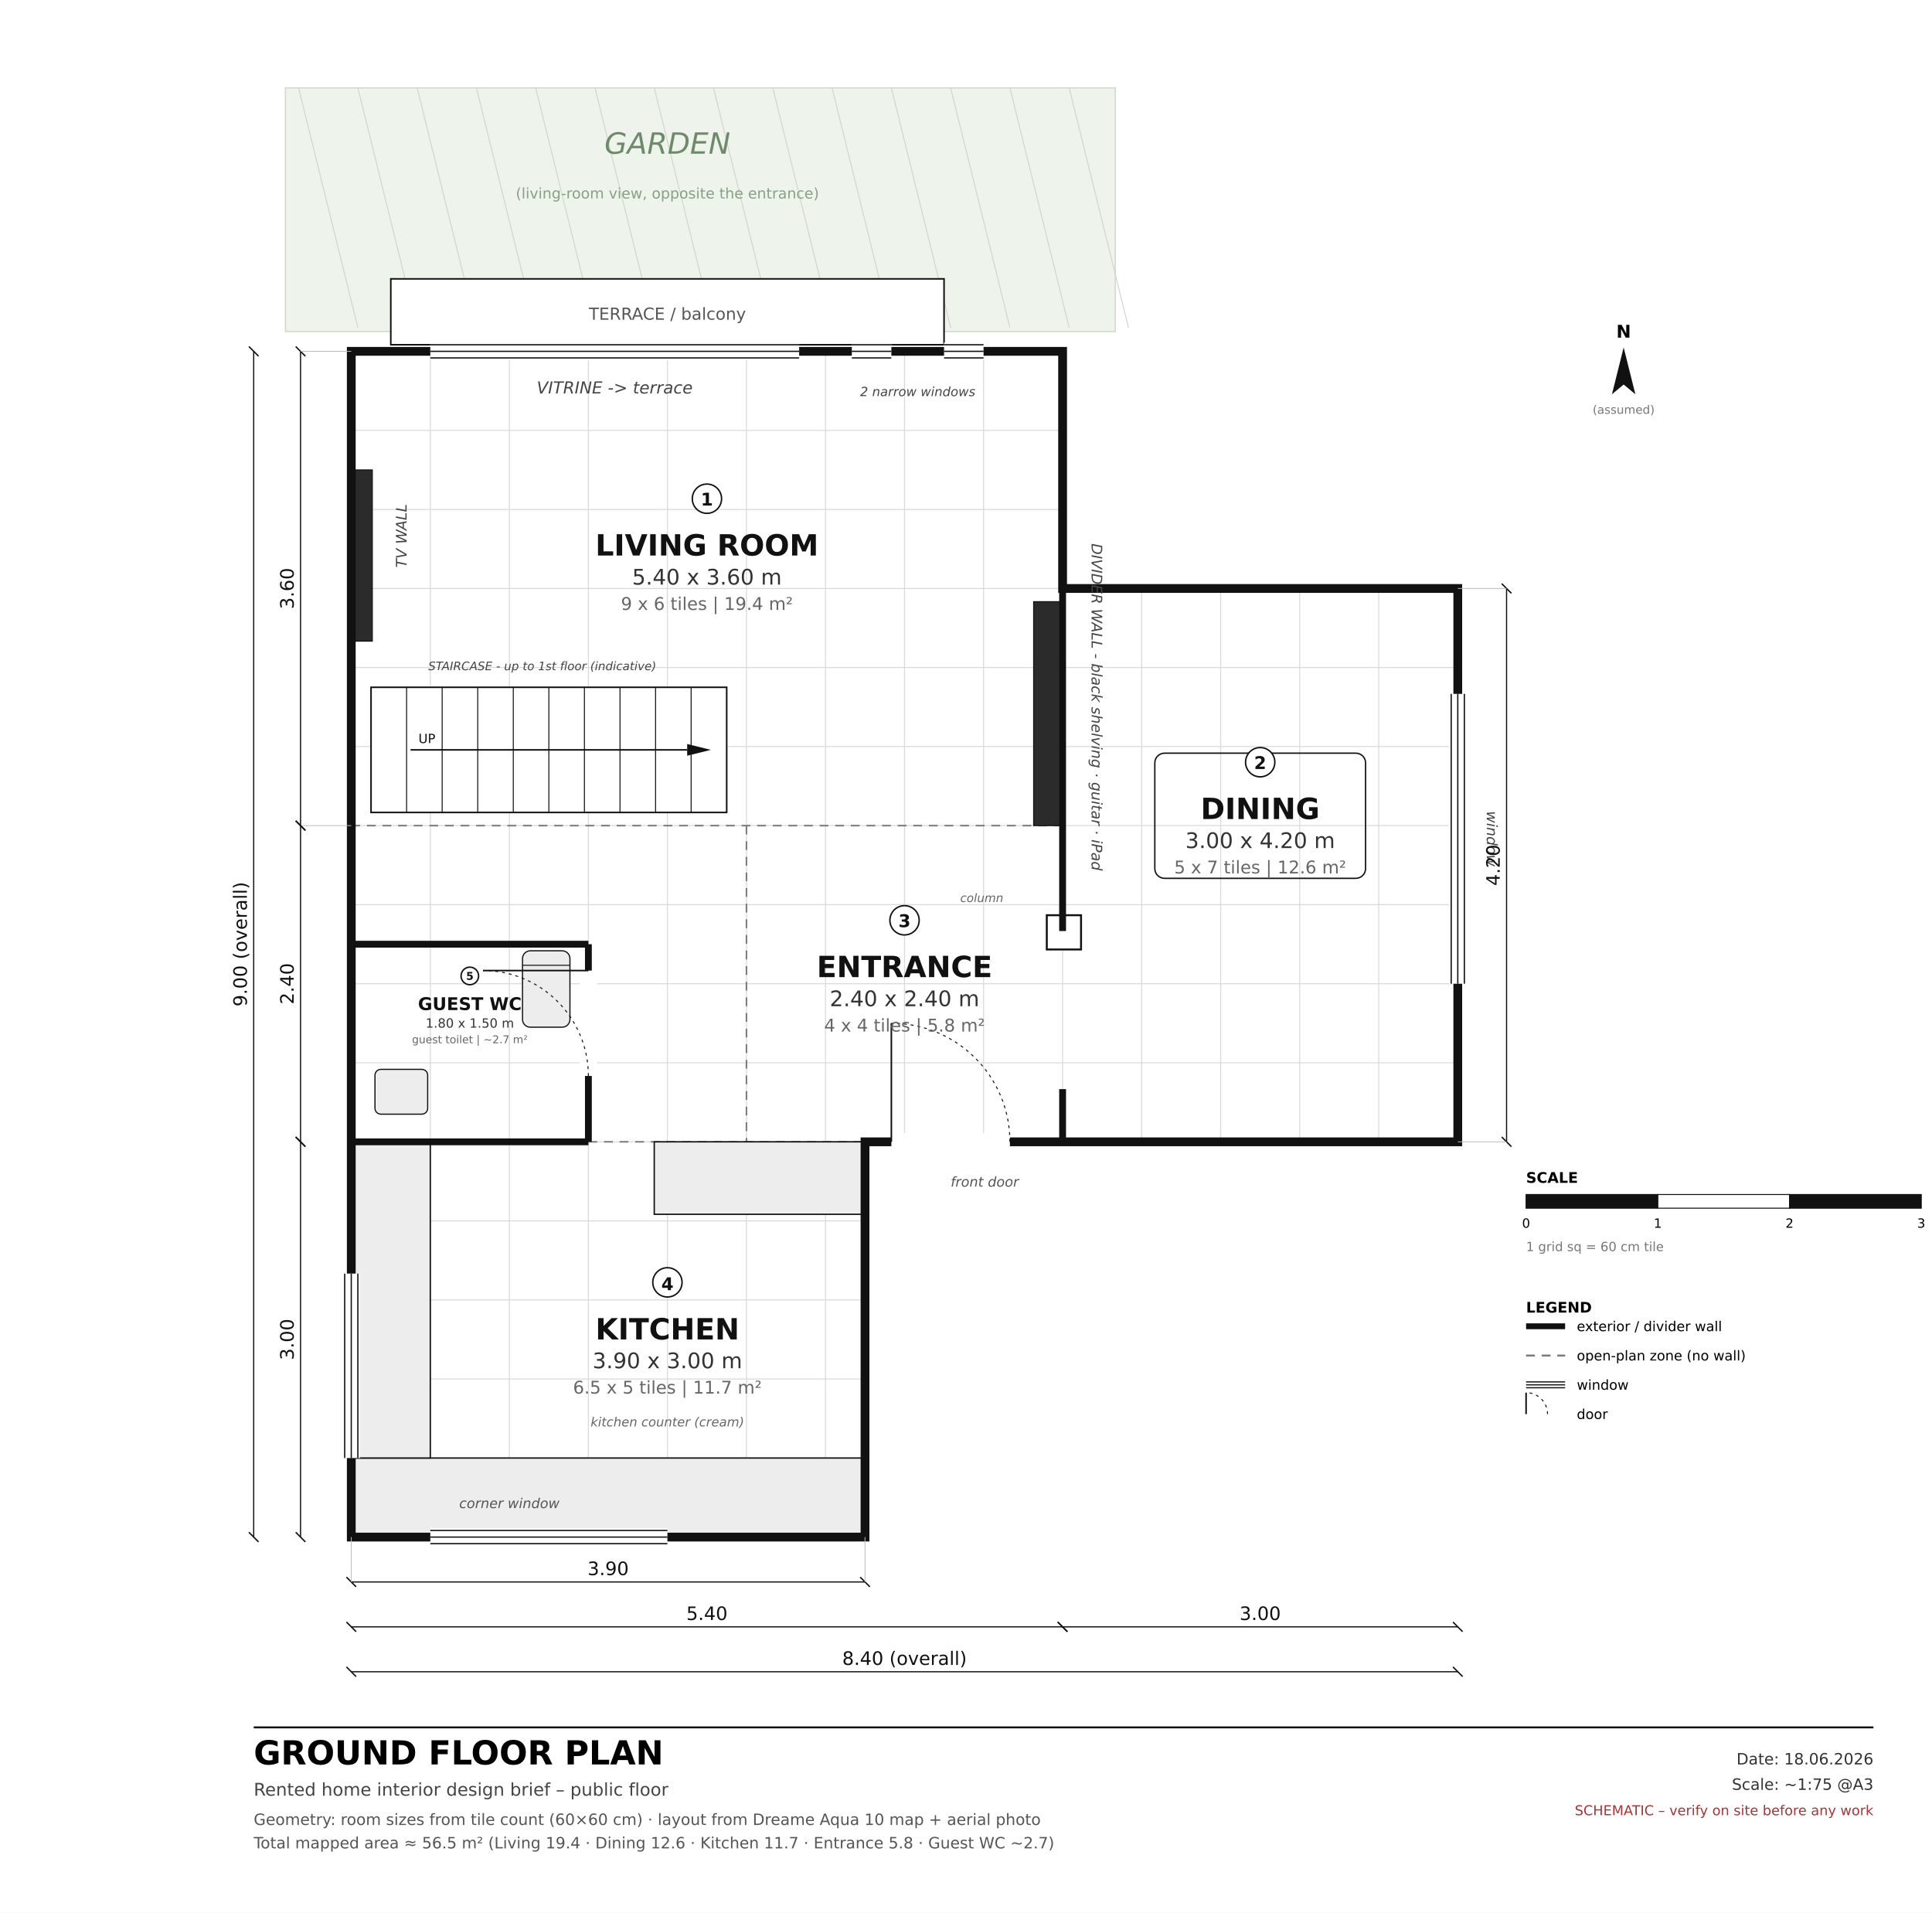
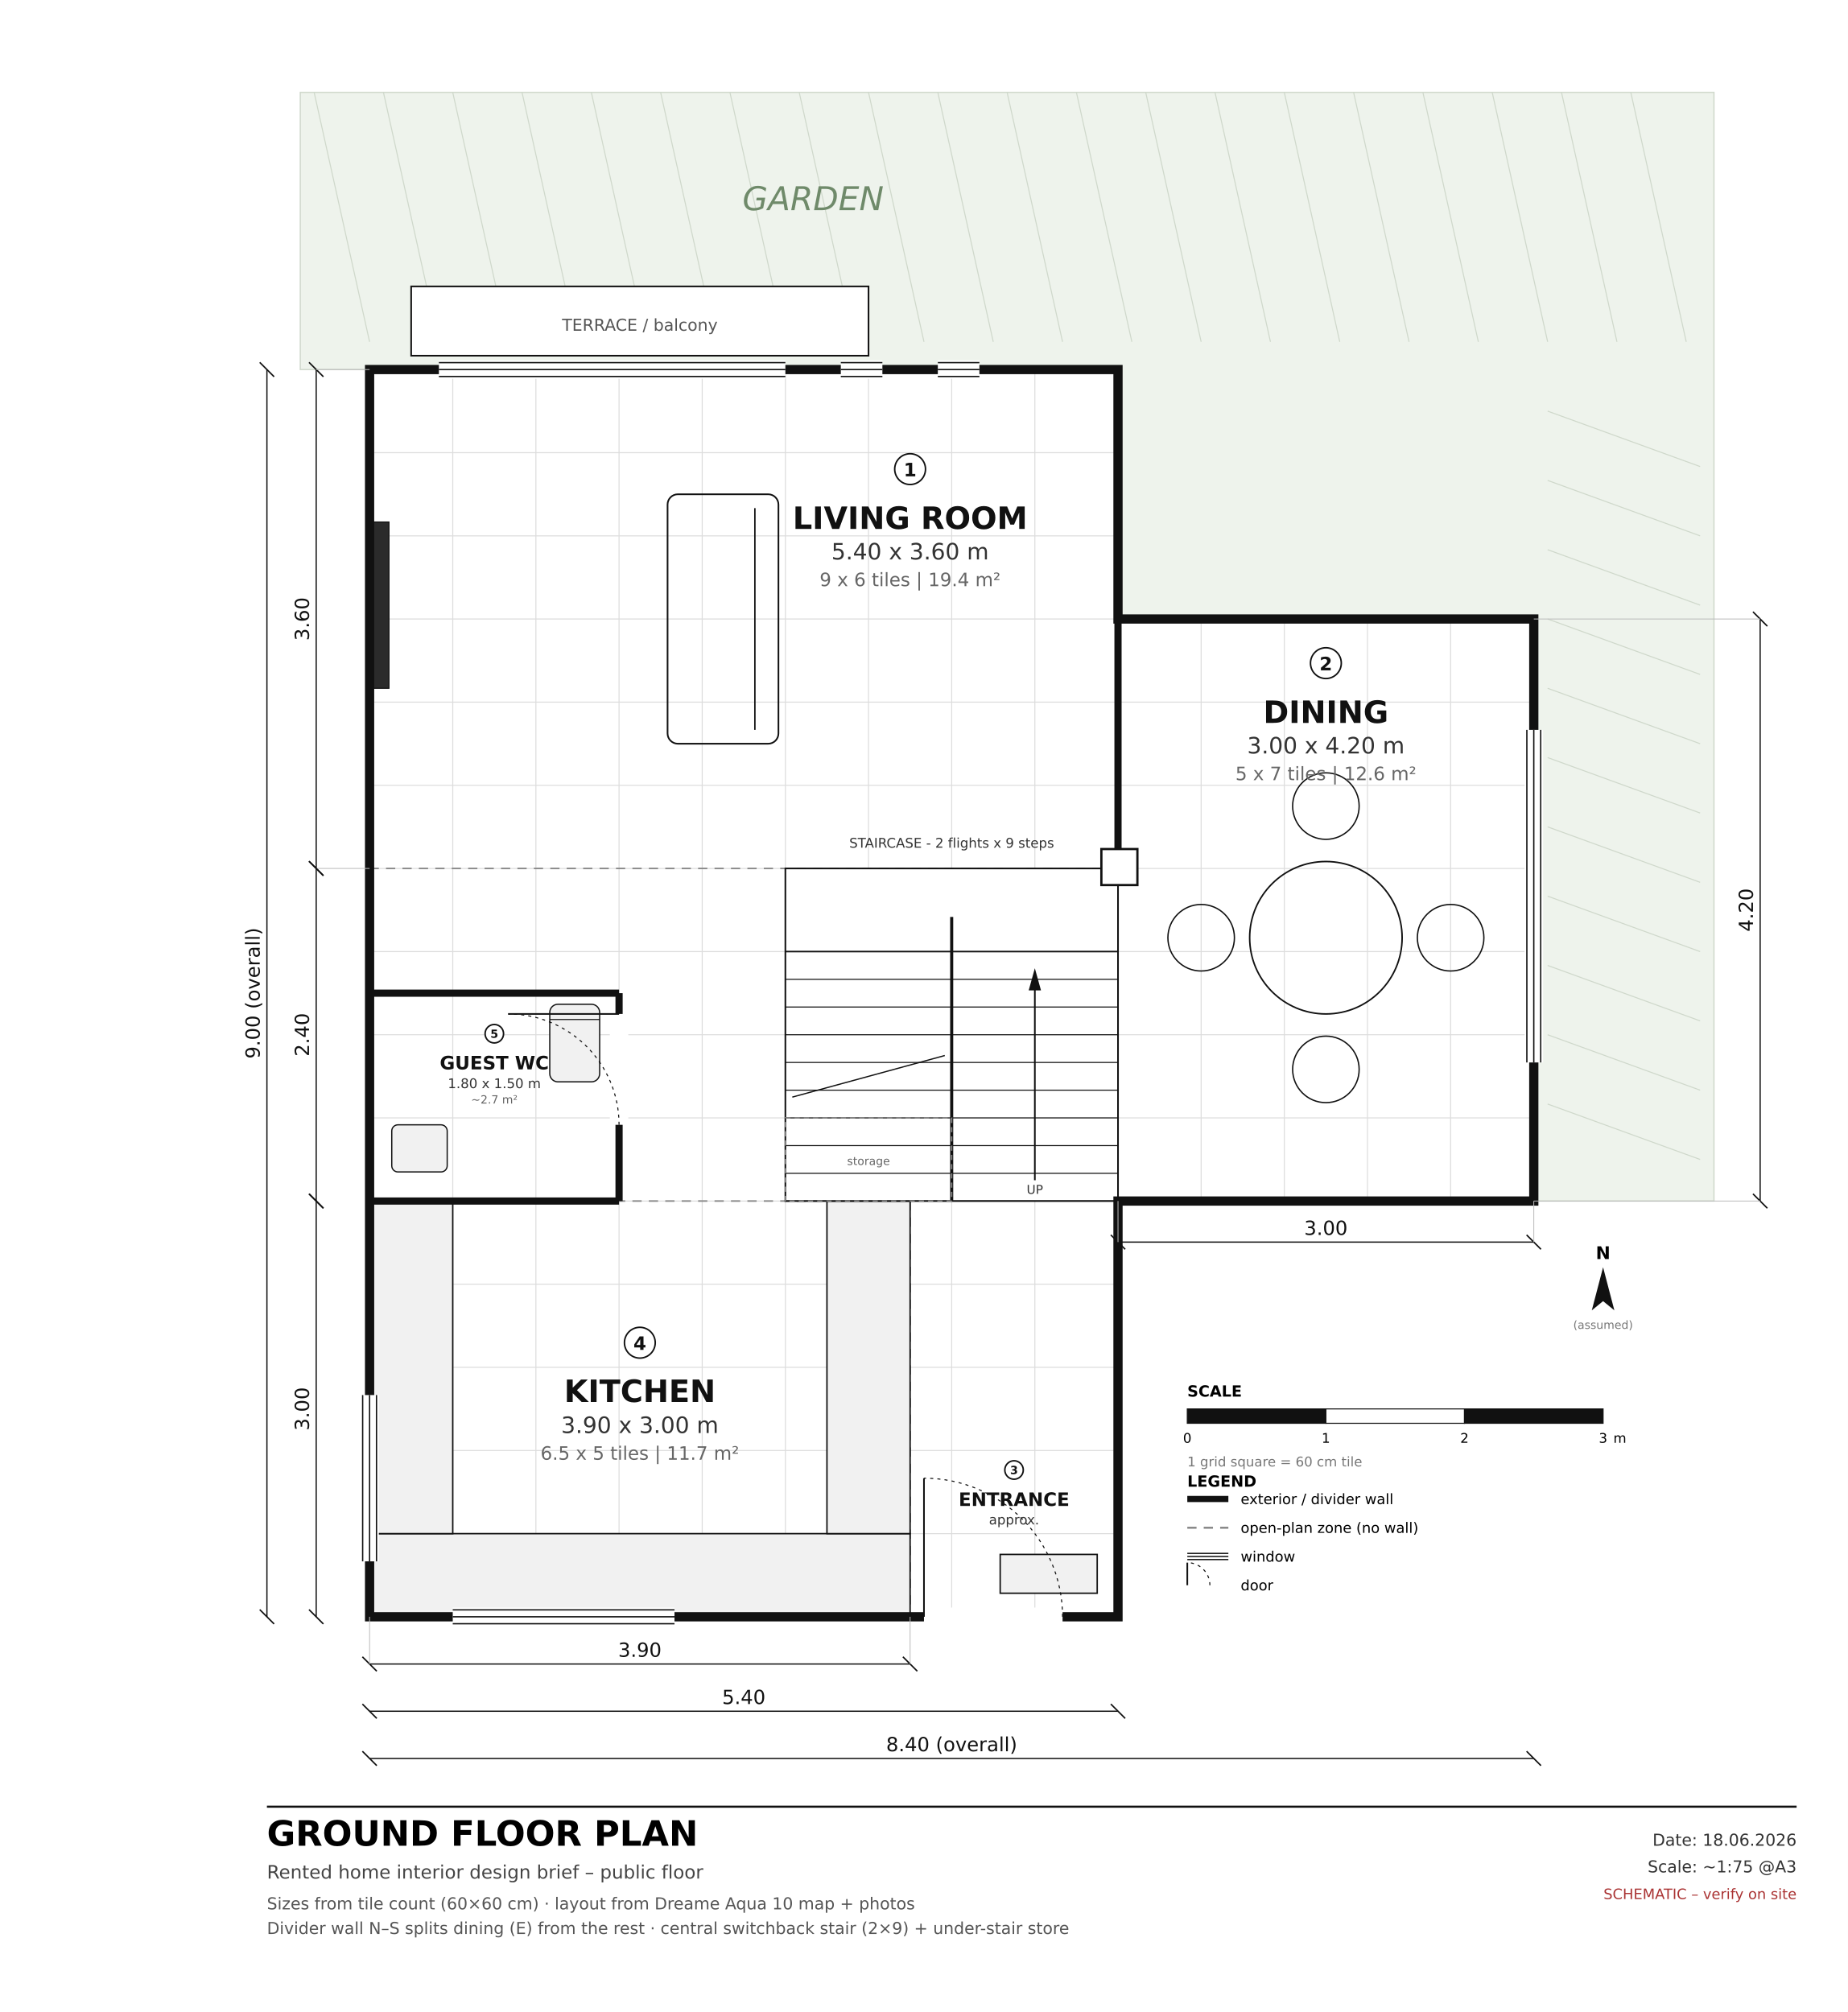
- <svg xmlns="http://www.w3.org/2000/svg" width="1980" height="1960" viewBox="0 0 1980 1960" font-family="DejaVu Sans">
-   <rect width="1980" height="1960" fill="white" />
-   <rect x="292.5" y="90.0" width="850.5" height="249.75" fill="#eef3ec" stroke="#cfd8cb" stroke-width="1.2" />
+ <svg xmlns="http://www.w3.org/2000/svg" width="1800" height="1960" viewBox="0 0 1800 1960" font-family="DejaVu Sans">
+   <rect width="1800" height="1960" fill="white" />
+   <polygon points="292.5,90.0 1669.5,90.0 1669.5,1170.0 1494.0,1170.0 1494.0,603.0 1089.0,603.0 1089.0,360 292.5,360" fill="#eef3ec" stroke="#cfd8cb" stroke-width="1.2" />
  <g stroke="#cfd8cb" stroke-width="1">
-     <line x1="306.0" y1="90.0" x2="366.75" y2="335.7" />
-     <line x1="366.75" y1="90.0" x2="427.5" y2="335.7" />
-     <line x1="427.5" y1="90.0" x2="488.25" y2="335.7" />
-     <line x1="488.25" y1="90.0" x2="549.0" y2="335.7" />
-     <line x1="549.0" y1="90.0" x2="609.75" y2="335.7" />
-     <line x1="609.75" y1="90.0" x2="670.5" y2="335.7" />
-     <line x1="670.5" y1="90.0" x2="731.25" y2="335.7" />
-     <line x1="731.25" y1="90.0" x2="792.0" y2="335.7" />
-     <line x1="792.0" y1="90.0" x2="852.75" y2="335.7" />
-     <line x1="852.75" y1="90.0" x2="913.5" y2="335.7" />
-     <line x1="913.5" y1="90.0" x2="974.25" y2="335.7" />
-     <line x1="974.25" y1="90.0" x2="1035.0" y2="335.7" />
-     <line x1="1035.0" y1="90.0" x2="1095.75" y2="335.7" />
-     <line x1="1095.75" y1="90.0" x2="1156.5" y2="335.7" />
+     <line x1="306.0" y1="90.0" x2="360.0" y2="333.0" />
+     <line x1="373.5" y1="90.0" x2="427.5" y2="333.0" />
+     <line x1="441.0" y1="90.0" x2="495.0" y2="333.0" />
+     <line x1="508.5" y1="90.0" x2="562.5" y2="333.0" />
+     <line x1="576.0" y1="90.0" x2="630.0" y2="333.0" />
+     <line x1="643.5" y1="90.0" x2="697.5" y2="333.0" />
+     <line x1="711.0" y1="90.0" x2="765.0" y2="333.0" />
+     <line x1="778.5" y1="90.0" x2="832.5" y2="333.0" />
+     <line x1="846.0" y1="90.0" x2="900.0" y2="333.0" />
+     <line x1="913.5" y1="90.0" x2="967.5" y2="333.0" />
+     <line x1="981.0" y1="90.0" x2="1035.0" y2="333.0" />
+     <line x1="1048.5" y1="90.0" x2="1102.5" y2="333.0" />
+     <line x1="1116.0" y1="90.0" x2="1170.0" y2="333.0" />
+     <line x1="1183.5" y1="90.0" x2="1237.5" y2="333.0" />
+     <line x1="1251.0" y1="90.0" x2="1305.0" y2="333.0" />
+     <line x1="1318.5" y1="90.0" x2="1372.5" y2="333.0" />
+     <line x1="1386.0" y1="90.0" x2="1440.0" y2="333.0" />
+     <line x1="1453.5" y1="90.0" x2="1507.5" y2="333.0" />
+     <line x1="1521.0" y1="90.0" x2="1575.0" y2="333.0" />
+     <line x1="1588.5" y1="90.0" x2="1642.5" y2="333.0" />
+     <line x1="1507.5" y1="400.5" x2="1656.0" y2="454.5" />
+     <line x1="1507.5" y1="468.0" x2="1656.0" y2="522.0" />
+     <line x1="1507.5" y1="535.5" x2="1656.0" y2="589.5" />
+     <line x1="1507.5" y1="603.0" x2="1656.0" y2="657.0" />
+     <line x1="1507.5" y1="670.5" x2="1656.0" y2="724.5" />
+     <line x1="1507.5" y1="738.0" x2="1656.0" y2="792.0" />
+     <line x1="1507.5" y1="805.5" x2="1656.0" y2="859.5" />
+     <line x1="1507.5" y1="873.0" x2="1656.0" y2="927.0" />
+     <line x1="1507.5" y1="940.5" x2="1656.0" y2="994.5" />
+     <line x1="1507.5" y1="1008.0" x2="1656.0" y2="1062.0" />
+     <line x1="1507.5" y1="1075.5" x2="1656.0" y2="1129.5" />
  </g>
-   <rect x="400.5" y="285.75" width="567.0" height="67.5" fill="white" stroke="#111111" stroke-width="1.6" />
-   <text x="684.0" y="327.6" font-size="17" fill="#555" text-anchor="middle">TERRACE / balcony</text>
-   <text x="684.0" y="157.5" font-size="30" fill="#6f8a6a" font-style="italic" text-anchor="middle">GARDEN</text>
-   <text x="684.0" y="203.4" font-size="15" fill="#88a083" text-anchor="middle">(living-room view, opposite the entrance)</text>
+   <rect x="400.5" y="279.0" width="445.5" height="67.5" fill="white" stroke="#111111" stroke-width="1.6" />
+   <text x="623.25" y="322.2" font-size="16" fill="#555" text-anchor="middle">TERRACE / balcony</text>
+   <text x="792.0" y="204.75" font-size="32" fill="#6f8a6a" font-style="italic" text-anchor="middle">GARDEN</text>
  <clipPath id="fp">
-     <polygon points="360,360 1089.0,360 1089.0,603.0 1494.0,603.0 1494.0,1170.0 886.5,1170.0 886.5,1575.0 360,1575.0" />
+     <polygon points="360,360 1089.0,360 1089.0,603.0 1494.0,603.0 1494.0,1170.0 1089.0,1170.0 1089.0,1575.0 360,1575.0" />
  </clipPath>
-   <g clip-path="url(#fp)" stroke="#d9d9d9" stroke-width="1">
+   <g clip-path="url(#fp)" stroke="#dddddd" stroke-width="1">
    <line x1="360.0" y1="360" x2="360.0" y2="1575.0" />
    <line x1="441.0" y1="360" x2="441.0" y2="1575.0" />
    <line x1="522.0" y1="360" x2="522.0" y2="1575.0" />
    <line x1="603.0" y1="360" x2="603.0" y2="1575.0" />
    <line x1="684.0" y1="360" x2="684.0" y2="1575.0" />
    <line x1="765.0" y1="360" x2="765.0" y2="1575.0" />
    <line x1="846.0" y1="360" x2="846.0" y2="1575.0" />
    <line x1="927.0" y1="360" x2="927.0" y2="1575.0" />
    <line x1="1008.0" y1="360" x2="1008.0" y2="1575.0" />
    <line x1="1089.0" y1="360" x2="1089.0" y2="1575.0" />
    <line x1="1170.0" y1="360" x2="1170.0" y2="1575.0" />
    <line x1="1251.0" y1="360" x2="1251.0" y2="1575.0" />
    <line x1="1332" y1="360" x2="1332" y2="1575.0" />
    <line x1="1413" y1="360" x2="1413" y2="1575.0" />
    <line x1="1494" y1="360" x2="1494" y2="1575.0" />
    <line x1="360" y1="360.0" x2="1494.0" y2="360.0" />
    <line x1="360" y1="441.0" x2="1494.0" y2="441.0" />
    <line x1="360" y1="522.0" x2="1494.0" y2="522.0" />
    <line x1="360" y1="603.0" x2="1494.0" y2="603.0" />
    <line x1="360" y1="684.0" x2="1494.0" y2="684.0" />
    <line x1="360" y1="765.0" x2="1494.0" y2="765.0" />
    <line x1="360" y1="846.0" x2="1494.0" y2="846.0" />
    <line x1="360" y1="927.0" x2="1494.0" y2="927.0" />
    <line x1="360" y1="1008.0" x2="1494.0" y2="1008.0" />
    <line x1="360" y1="1089.0" x2="1494.0" y2="1089.0" />
    <line x1="360" y1="1170.0" x2="1494.0" y2="1170.0" />
    <line x1="360" y1="1251.0" x2="1494.0" y2="1251.0" />
    <line x1="360" y1="1332" x2="1494.0" y2="1332" />
    <line x1="360" y1="1413" x2="1494.0" y2="1413" />
    <line x1="360" y1="1494" x2="1494.0" y2="1494" />
    <line x1="360" y1="1575" x2="1494.0" y2="1575" />
  </g>
-   <line x1="360" y1="846.0" x2="1089.0" y2="846.0" stroke="#7a7a7a" stroke-width="1.6" stroke-dasharray="9 7" />
-   <line x1="765.0" y1="846.0" x2="765.0" y2="1170.0" stroke="#7a7a7a" stroke-width="1.6" stroke-dasharray="9 7" />
-   <line x1="603.0" y1="1170.0" x2="886.5" y2="1170.0" stroke="#7a7a7a" stroke-width="1.6" stroke-dasharray="9 7" />
-   <rect x="1059.3" y="616.5" width="29.7" height="229.5" rx="0" fill="#2b2b2b" stroke="#111111" stroke-width="1" />
-   <rect x="360.0" y="481.5" width="21.6" height="175.5" rx="0" fill="#2b2b2b" stroke="#111111" stroke-width="1" />
-   <rect x="360.0" y="1494.0" width="526.5" height="81.0" rx="0" fill="#ededed" stroke="#111111" stroke-width="1.4" />
-   <rect x="360.0" y="1170.0" width="81.0" height="324.0" rx="0" fill="#ededed" stroke="#111111" stroke-width="1.4" />
-   <rect x="670.5" y="1170.0" width="216.0" height="74.25" rx="0" fill="#ededed" stroke="#111111" stroke-width="1.4" />
-   <rect x="1183.5" y="771.75" width="216.0" height="128.25" rx="10" fill="none" stroke="#111111" stroke-width="1.4" />
-   <rect x="535.5" y="974.25" width="48.6" height="78.3" rx="8" fill="#ededed" stroke="#111111" stroke-width="1.2" />
-   <line x1="535.5" y1="989.1" x2="584.1" y2="989.1" stroke="#111111" stroke-width="1" />
-   <rect x="384.3" y="1095.75" width="54.0" height="45.9" rx="6" fill="#ededed" stroke="#111111" stroke-width="1.2" />
-   <rect x="380.25" y="704.25" width="364.5" height="128.25" rx="0" fill="white" stroke="#111111" stroke-width="1.6" />
-   <line x1="416.7" y1="704.25" x2="416.7" y2="832.5" stroke="#111111" stroke-width="1" />
-   <line x1="453.15" y1="704.25" x2="453.15" y2="832.5" stroke="#111111" stroke-width="1" />
-   <line x1="489.6" y1="704.25" x2="489.6" y2="832.5" stroke="#111111" stroke-width="1" />
-   <line x1="526.05" y1="704.25" x2="526.05" y2="832.5" stroke="#111111" stroke-width="1" />
-   <line x1="562.5" y1="704.25" x2="562.5" y2="832.5" stroke="#111111" stroke-width="1" />
-   <line x1="598.95" y1="704.25" x2="598.95" y2="832.5" stroke="#111111" stroke-width="1" />
-   <line x1="635.4" y1="704.25" x2="635.4" y2="832.5" stroke="#111111" stroke-width="1" />
-   <line x1="671.85" y1="704.25" x2="671.85" y2="832.5" stroke="#111111" stroke-width="1" />
-   <line x1="708.3" y1="704.25" x2="708.3" y2="832.5" stroke="#111111" stroke-width="1" />
-   <line x1="420.75" y1="768.375" x2="704.25" y2="768.375" stroke="#111111" stroke-width="1.6" />
-   <polygon points="704.25,762.375 704.25,774.375 728.55,768.375" fill="#111111" />
-   <text x="428.85" y="761.375" font-size="13" fill="#111111">UP</text>
-   <rect x="1072.8" y="937.8" width="35.1" height="35.1" rx="0" fill="white" stroke="#111111" stroke-width="2" />
-   <polygon points="360,360 1089.0,360 1089.0,603.0 1494.0,603.0 1494.0,1170.0 886.5,1170.0 886.5,1575.0 360,1575.0" fill="none" stroke="#111111" stroke-width="9" stroke-linejoin="miter" />
-   <line x1="1089.0" y1="603.0" x2="1089.0" y2="954.0" stroke="#111111" stroke-width="7" stroke-linecap="butt" />
-   <line x1="1089.0" y1="1116.0" x2="1089.0" y2="1170.0" stroke="#111111" stroke-width="7" stroke-linecap="butt" />
+   <line x1="360" y1="846.0" x2="1089.0" y2="846.0" stroke="#8a8a8a" stroke-width="1.5" stroke-dasharray="9 7" />
+   <line x1="1089.0" y1="846.0" x2="1089.0" y2="1170.0" stroke="#8a8a8a" stroke-width="1.5" stroke-dasharray="9 7" />
+   <line x1="360" y1="1170.0" x2="886.5" y2="1170.0" stroke="#8a8a8a" stroke-width="1.5" stroke-dasharray="9 7" />
+   <line x1="886.5" y1="1170.0" x2="886.5" y2="1575.0" stroke="#8a8a8a" stroke-width="1.5" stroke-dasharray="9 7" />
+   <rect x="360.0" y="508.5" width="18.9" height="162.0" rx="0" fill="#2b2b2b" stroke="#111111" stroke-width="1" />
+   <rect x="650.25" y="481.5" width="108.0" height="243.0" rx="10" fill="none" stroke="#111111" stroke-width="1.6" />
+   <line x1="735.3" y1="495.0" x2="735.3" y2="711.0" stroke="#111111" stroke-width="1.4" />
+   <circle cx="1291.5" cy="913.5" r="74.25" fill="none" stroke="#111111" stroke-width="1.5" />
+   <circle cx="1291.5" cy="785.25" r="32.4" fill="none" stroke="#111111" stroke-width="1.3" />
+   <circle cx="1291.5" cy="1041.75" r="32.4" fill="none" stroke="#111111" stroke-width="1.3" />
+   <circle cx="1170.0" cy="913.5" r="32.4" fill="none" stroke="#111111" stroke-width="1.3" />
+   <circle cx="1413.0" cy="913.5" r="32.4" fill="none" stroke="#111111" stroke-width="1.3" />
+   <rect x="360.0" y="1494.0" width="526.5" height="81.0" rx="0" fill="#f1f1f1" stroke="#111111" stroke-width="1.4" />
+   <rect x="360.0" y="1170.0" width="81.0" height="324.0" rx="0" fill="#f1f1f1" stroke="#111111" stroke-width="1.4" />
+   <rect x="805.5" y="1170.0" width="81.0" height="324.0" rx="0" fill="#f1f1f1" stroke="#111111" stroke-width="1.4" />
+   <rect x="535.5" y="978.3" width="48.6" height="75.6" rx="8" fill="#f1f1f1" stroke="#111111" stroke-width="1.2" />
+   <line x1="535.5" y1="993.15" x2="584.1" y2="993.15" stroke="#111111" stroke-width="1" />
+   <rect x="381.6" y="1095.75" width="54.0" height="45.9" rx="6" fill="#f1f1f1" stroke="#111111" stroke-width="1.2" />
+   <rect x="974.25" y="1514.25" width="94.5" height="37.8" rx="0" fill="#f1f1f1" stroke="#111111" stroke-width="1.4" />
+   <rect x="765.0" y="846.0" width="324" height="324.0" rx="0" fill="white" stroke="#111111" stroke-width="1.6" />
+   <line x1="927.0" y1="893.25" x2="927.0" y2="1170.0" stroke="#111111" stroke-width="3" />
+   <line x1="927.0" y1="1170.0" x2="1089.0" y2="1170.0" stroke="#111111" stroke-width="1" />
+   <line x1="927.0" y1="1143.0" x2="1089.0" y2="1143.0" stroke="#111111" stroke-width="1" />
+   <line x1="927.0" y1="1116.0" x2="1089.0" y2="1116.0" stroke="#111111" stroke-width="1" />
+   <line x1="927.0" y1="1089.0" x2="1089.0" y2="1089.0" stroke="#111111" stroke-width="1" />
+   <line x1="927.0" y1="1062.0" x2="1089.0" y2="1062.0" stroke="#111111" stroke-width="1" />
+   <line x1="927.0" y1="1035.0" x2="1089.0" y2="1035.0" stroke="#111111" stroke-width="1" />
+   <line x1="927.0" y1="1008.0" x2="1089.0" y2="1008.0" stroke="#111111" stroke-width="1" />
+   <line x1="927.0" y1="981" x2="1089.0" y2="981" stroke="#111111" stroke-width="1" />
+   <line x1="927.0" y1="954.0" x2="1089.0" y2="954.0" stroke="#111111" stroke-width="1" />
+   <line x1="927.0" y1="927.0" x2="1089.0" y2="927.0" stroke="#111111" stroke-width="1" />
+   <line x1="765.0" y1="927.0" x2="927.0" y2="927.0" stroke="#111111" stroke-width="1" />
+   <line x1="765.0" y1="954.0" x2="927.0" y2="954.0" stroke="#111111" stroke-width="1" />
+   <line x1="765.0" y1="981" x2="927.0" y2="981" stroke="#111111" stroke-width="1" />
+   <line x1="765.0" y1="1008.0" x2="927.0" y2="1008.0" stroke="#111111" stroke-width="1" />
+   <line x1="765.0" y1="1035.0" x2="927.0" y2="1035.0" stroke="#111111" stroke-width="1" />
+   <line x1="765.0" y1="1062.0" x2="927.0" y2="1062.0" stroke="#111111" stroke-width="1" />
+   <line x1="765.0" y1="1089.0" x2="927.0" y2="1089.0" stroke="#111111" stroke-width="1" />
+   <line x1="765.0" y1="1116.0" x2="927.0" y2="1116.0" stroke="#111111" stroke-width="1" />
+   <line x1="765.0" y1="1143.0" x2="927.0" y2="1143.0" stroke="#111111" stroke-width="1" />
+   <line x1="765.0" y1="1170.0" x2="927.0" y2="1170.0" stroke="#111111" stroke-width="1" />
+   <line x1="765.0" y1="927.0" x2="1089.0" y2="927.0" stroke="#111111" stroke-width="1.4" />
+   <line x1="771.75" y1="1068.75" x2="920.25" y2="1028.25" stroke="#111111" stroke-width="1.2" />
+   <line x1="1008" y1="1149.75" x2="1008" y2="960.75" stroke="#111111" stroke-width="1.6" />
+   <polygon points="1002,964.8 1014,964.8 1008,943.2" fill="#111111" />
+   <text x="1008" y="1163.0" font-size="12" fill="#333" text-anchor="middle">UP</text>
+   <rect x="765.0" y="1089.0" width="162.0" height="81.0" fill="none" stroke="#8a8a8a" stroke-width="1.3" stroke-dasharray="5 4" />
+   <text x="846.0" y="1134.9" font-size="11" fill="#666" text-anchor="middle">storage</text>
+   <text x="927.0" y="825.75" font-size="13" fill="#333" text-anchor="middle">STAIRCASE - 2 flights x 9 steps</text>
+   <polygon points="360,360 1089.0,360 1089.0,603.0 1494.0,603.0 1494.0,1170.0 1089.0,1170.0 1089.0,1575.0 360,1575.0" fill="none" stroke="#111111" stroke-width="9" stroke-linejoin="miter" />
+   <line x1="1089.0" y1="603.0" x2="1089.0" y2="846.0" stroke="#111111" stroke-width="7" stroke-linecap="butt" />
+   <rect x="1072.8" y="827.1" width="35.1" height="35.1" rx="0" fill="white" stroke="#111111" stroke-width="2.2" />
  <line x1="360.0" y1="967.5" x2="603.0" y2="967.5" stroke="#111111" stroke-width="7" stroke-linecap="butt" />
  <line x1="603.0" y1="967.5" x2="603.0" y2="1170.0" stroke="#111111" stroke-width="7" stroke-linecap="butt" />
  <line x1="360.0" y1="1170.0" x2="603.0" y2="1170.0" stroke="#111111" stroke-width="7" stroke-linecap="butt" />
-   <rect x="441.0" y="351" width="378.0" height="18" fill="white" />
-   <line x1="441.0" y1="353.25" x2="819.0" y2="353.25" stroke="#111111" stroke-width="1.3" />
-   <line x1="441.0" y1="360" x2="819.0" y2="360" stroke="#111111" stroke-width="1.3" />
-   <line x1="441.0" y1="366.75" x2="819.0" y2="366.75" stroke="#111111" stroke-width="1.3" />
-   <rect x="873.0" y="351" width="40.5" height="18" fill="white" />
-   <line x1="873.0" y1="353.25" x2="913.5" y2="353.25" stroke="#111111" stroke-width="1.3" />
-   <line x1="873.0" y1="360" x2="913.5" y2="360" stroke="#111111" stroke-width="1.3" />
-   <line x1="873.0" y1="366.75" x2="913.5" y2="366.75" stroke="#111111" stroke-width="1.3" />
-   <rect x="967.5" y="351" width="40.5" height="18" fill="white" />
-   <line x1="967.5" y1="353.25" x2="1008.0" y2="353.25" stroke="#111111" stroke-width="1.3" />
-   <line x1="967.5" y1="360" x2="1008.0" y2="360" stroke="#111111" stroke-width="1.3" />
-   <line x1="967.5" y1="366.75" x2="1008.0" y2="366.75" stroke="#111111" stroke-width="1.3" />
-   <rect x="1485.0" y="711.0" width="18" height="297" fill="white" />
-   <line x1="1487.25" y1="711.0" x2="1487.25" y2="1008.0" stroke="#111111" stroke-width="1.3" />
-   <line x1="1494.0" y1="711.0" x2="1494.0" y2="1008.0" stroke="#111111" stroke-width="1.3" />
-   <line x1="1500.75" y1="711.0" x2="1500.75" y2="1008.0" stroke="#111111" stroke-width="1.3" />
-   <rect x="351" y="1305.0" width="18" height="189" fill="white" />
-   <line x1="353.25" y1="1305.0" x2="353.25" y2="1494.0" stroke="#111111" stroke-width="1.3" />
-   <line x1="360" y1="1305.0" x2="360" y2="1494.0" stroke="#111111" stroke-width="1.3" />
-   <line x1="366.75" y1="1305.0" x2="366.75" y2="1494.0" stroke="#111111" stroke-width="1.3" />
-   <rect x="441.0" y="1566.0" width="243" height="18" fill="white" />
-   <line x1="441.0" y1="1568.25" x2="684.0" y2="1568.25" stroke="#111111" stroke-width="1.3" />
-   <line x1="441.0" y1="1575.0" x2="684.0" y2="1575.0" stroke="#111111" stroke-width="1.3" />
-   <line x1="441.0" y1="1581.75" x2="684.0" y2="1581.75" stroke="#111111" stroke-width="1.3" />
-   <rect x="913.5" y="1161.0" width="121.5" height="18" fill="white" />
-   <line x1="913.5" y1="1170.0" x2="913.5" y2="1048.5" stroke="#111111" stroke-width="1.6" />
-   <path d="M 1035.0 1170.0 A 121.5 121.5 0 0 0 913.5 1048.5" fill="none" stroke="#111111" stroke-width="1" stroke-dasharray="3 4" />
-   <rect x="594.0" y="994.5" width="18" height="108" fill="white" />
-   <line x1="603.0" y1="994.5" x2="495.0" y2="994.5" stroke="#111111" stroke-width="1.6" />
-   <path d="M 603.0 1102.5 A 108.0 108.0 0 0 0 495.0 994.5" fill="none" stroke="#111111" stroke-width="1" stroke-dasharray="3 4" />
-   <text x="724.5" y="569.25" font-size="30" font-weight="bold" fill="#111111" text-anchor="middle">LIVING ROOM</text>
-   <text x="724.5" y="599" font-size="22" fill="#333" text-anchor="middle">5.40 x 3.60 m</text>
-   <text x="724.5" y="625" font-size="18" fill="#666" text-anchor="middle">9 x 6 tiles  |  19.4 m²</text>
-   <circle cx="724.5" cy="511" r="15" fill="white" stroke="#111111" stroke-width="1.5" />
-   <text x="724.5" y="518" font-size="18" font-weight="bold" fill="#111111" text-anchor="middle">1</text>
-   <text x="1291.5" y="839.25" font-size="30" font-weight="bold" fill="#111111" text-anchor="middle">DINING</text>
-   <text x="1291.5" y="869" font-size="22" fill="#333" text-anchor="middle">3.00 x 4.20 m</text>
-   <text x="1291.5" y="895" font-size="18" fill="#666" text-anchor="middle">5 x 7 tiles  |  12.6 m²</text>
-   <circle cx="1291.5" cy="781" r="15" fill="white" stroke="#111111" stroke-width="1.5" />
-   <text x="1291.5" y="788" font-size="18" font-weight="bold" fill="#111111" text-anchor="middle">2</text>
-   <text x="927.0" y="1001.25" font-size="30" font-weight="bold" fill="#111111" text-anchor="middle">ENTRANCE</text>
-   <text x="927.0" y="1031" font-size="22" fill="#333" text-anchor="middle">2.40 x 2.40 m</text>
-   <text x="927.0" y="1057" font-size="18" fill="#666" text-anchor="middle">4 x 4 tiles  |  5.8 m²</text>
-   <circle cx="927.0" cy="943" r="15" fill="white" stroke="#111111" stroke-width="1.5" />
-   <text x="927.0" y="950" font-size="18" font-weight="bold" fill="#111111" text-anchor="middle">3</text>
-   <text x="684.0" y="1372.5" font-size="30" font-weight="bold" fill="#111111" text-anchor="middle">KITCHEN</text>
-   <text x="684.0" y="1402" font-size="22" fill="#333" text-anchor="middle">3.90 x 3.00 m</text>
-   <text x="684.0" y="1428" font-size="18" fill="#666" text-anchor="middle">6.5 x 5 tiles  |  11.7 m²</text>
-   <circle cx="684.0" cy="1314" r="15" fill="white" stroke="#111111" stroke-width="1.5" />
-   <text x="684.0" y="1322" font-size="18" font-weight="bold" fill="#111111" text-anchor="middle">4</text>
-   <text x="481.5" y="1035.0" font-size="18" font-weight="bold" fill="#111111" text-anchor="middle">GUEST WC</text>
-   <text x="481.5" y="1053" font-size="13" fill="#333" text-anchor="middle">1.80 x 1.50 m</text>
-   <text x="481.5" y="1069" font-size="11" fill="#666" text-anchor="middle">guest toilet  |  ~2.7 m²</text>
-   <circle cx="481.5" cy="1000" r="9" fill="white" stroke="#111111" stroke-width="1.5" />
-   <text x="481.5" y="1004" font-size="11" font-weight="bold" fill="#111111" text-anchor="middle">5</text>
-   <text x="630.0" y="403.2" font-size="17" fill="#444" font-style="italic" text-anchor="middle" transform="rotate(0 630.0 403.2)">VITRINE -&gt; terrace</text>
-   <text x="940.5" y="405.9" font-size="13" fill="#444" font-style="italic" text-anchor="middle" transform="rotate(0 940.5 405.9)">2 narrow windows</text>
-   <text x="416.7" y="549.0" font-size="15" fill="#444" font-style="italic" text-anchor="middle" transform="rotate(-90 416.7 549.0)">TV WALL</text>
-   <text x="555.75" y="686.7" font-size="12" fill="#444" font-style="italic" text-anchor="middle" transform="rotate(0 555.75 686.7)">STAIRCASE - up to 1st floor (indicative)</text>
-   <text x="1118.7" y="724.5" font-size="15" fill="#444" font-style="italic" text-anchor="middle" transform="rotate(90 1118.7 724.5)">DIVIDER WALL - black shelving · guitar · iPad</text>
-   <text x="1028.25" y="924.3" font-size="12" fill="#666" font-style="italic" text-anchor="end" transform="rotate(0 1028.25 924.3)">column</text>
-   <text x="1523.7" y="859.5" font-size="15" fill="#444" font-style="italic" text-anchor="middle" transform="rotate(90 1523.7 859.5)">window</text>
-   <text x="522.0" y="1545.3" font-size="14" fill="#555" font-style="italic" text-anchor="middle" transform="rotate(0 522.0 1545.3)">corner window</text>
-   <text x="974.25" y="1215.9" font-size="14" fill="#555" font-style="italic" text-anchor="start" transform="rotate(0 974.25 1215.9)">front door</text>
-   <text x="684.0" y="1461.6" font-size="13" fill="#666" font-style="italic" text-anchor="middle" transform="rotate(0 684.0 1461.6)">kitchen counter (cream)</text>
+   <rect x="427.5" y="351" width="337.5" height="18" fill="white" />
+   <line x1="427.5" y1="353.25" x2="765.0" y2="353.25" stroke="#111111" stroke-width="1.3" />
+   <line x1="427.5" y1="360" x2="765.0" y2="360" stroke="#111111" stroke-width="1.3" />
+   <line x1="427.5" y1="366.75" x2="765.0" y2="366.75" stroke="#111111" stroke-width="1.3" />
+   <rect x="819.0" y="351" width="40.5" height="18" fill="white" />
+   <line x1="819.0" y1="353.25" x2="859.5" y2="353.25" stroke="#111111" stroke-width="1.3" />
+   <line x1="819.0" y1="360" x2="859.5" y2="360" stroke="#111111" stroke-width="1.3" />
+   <line x1="819.0" y1="366.75" x2="859.5" y2="366.75" stroke="#111111" stroke-width="1.3" />
+   <rect x="913.5" y="351" width="40.5" height="18" fill="white" />
+   <line x1="913.5" y1="353.25" x2="954.0" y2="353.25" stroke="#111111" stroke-width="1.3" />
+   <line x1="913.5" y1="360" x2="954.0" y2="360" stroke="#111111" stroke-width="1.3" />
+   <line x1="913.5" y1="366.75" x2="954.0" y2="366.75" stroke="#111111" stroke-width="1.3" />
+   <rect x="1485.0" y="711.0" width="18" height="324.0" fill="white" />
+   <line x1="1487.25" y1="711.0" x2="1487.25" y2="1035.0" stroke="#111111" stroke-width="1.3" />
+   <line x1="1494.0" y1="711.0" x2="1494.0" y2="1035.0" stroke="#111111" stroke-width="1.3" />
+   <line x1="1500.75" y1="711.0" x2="1500.75" y2="1035.0" stroke="#111111" stroke-width="1.3" />
+   <rect x="351" y="1359.0" width="18" height="162" fill="white" />
+   <line x1="353.25" y1="1359.0" x2="353.25" y2="1521.0" stroke="#111111" stroke-width="1.3" />
+   <line x1="360" y1="1359.0" x2="360" y2="1521.0" stroke="#111111" stroke-width="1.3" />
+   <line x1="366.75" y1="1359.0" x2="366.75" y2="1521.0" stroke="#111111" stroke-width="1.3" />
+   <rect x="441.0" y="1566.0" width="216.0" height="18" fill="white" />
+   <line x1="441.0" y1="1568.25" x2="657.0" y2="1568.25" stroke="#111111" stroke-width="1.3" />
+   <line x1="441.0" y1="1575.0" x2="657.0" y2="1575.0" stroke="#111111" stroke-width="1.3" />
+   <line x1="441.0" y1="1581.75" x2="657.0" y2="1581.75" stroke="#111111" stroke-width="1.3" />
+   <rect x="900.0" y="1566.0" width="135.0" height="18" fill="white" />
+   <line x1="900.0" y1="1575.0" x2="900.0" y2="1440.0" stroke="#111111" stroke-width="1.6" />
+   <path d="M 1035.0 1575.0 A 135.0 135.0 0 0 0 900.0 1440.0" fill="none" stroke="#111111" stroke-width="1" stroke-dasharray="3 4" />
+   <rect x="594.0" y="987.75" width="18" height="108" fill="white" />
+   <line x1="603.0" y1="987.75" x2="495.0" y2="987.75" stroke="#111111" stroke-width="1.6" />
+   <path d="M 603.0 1095.75 A 108.0 108.0 0 0 0 495.0 987.75" fill="none" stroke="#111111" stroke-width="1" stroke-dasharray="3 4" />
+   <text x="886.5" y="515.25" font-size="30" font-weight="bold" fill="#111111" text-anchor="middle">LIVING ROOM</text>
+   <text x="886.5" y="545" font-size="22" fill="#333" text-anchor="middle">5.40 x 3.60 m</text>
+   <text x="886.5" y="571" font-size="18" fill="#666" text-anchor="middle">9 x 6 tiles | 19.4 m²</text>
+   <circle cx="886.5" cy="457" r="15" fill="white" stroke="#111111" stroke-width="1.5" />
+   <text x="886.5" y="464" font-size="18" font-weight="bold" fill="#111111" text-anchor="middle">1</text>
+   <text x="1291.5" y="704.25" font-size="30" font-weight="bold" fill="#111111" text-anchor="middle">DINING</text>
+   <text x="1291.5" y="734" font-size="22" fill="#333" text-anchor="middle">3.00 x 4.20 m</text>
+   <text x="1291.5" y="760" font-size="18" fill="#666" text-anchor="middle">5 x 7 tiles | 12.6 m²</text>
+   <circle cx="1291.5" cy="646" r="15" fill="white" stroke="#111111" stroke-width="1.5" />
+   <text x="1291.5" y="653" font-size="18" font-weight="bold" fill="#111111" text-anchor="middle">2</text>
+   <text x="623.25" y="1365.75" font-size="30" font-weight="bold" fill="#111111" text-anchor="middle">KITCHEN</text>
+   <text x="623.25" y="1396" font-size="22" fill="#333" text-anchor="middle">3.90 x 3.00 m</text>
+   <text x="623.25" y="1422" font-size="18" fill="#666" text-anchor="middle">6.5 x 5 tiles | 11.7 m²</text>
+   <circle cx="623.25" cy="1308" r="15" fill="white" stroke="#111111" stroke-width="1.5" />
+   <text x="623.25" y="1315" font-size="18" font-weight="bold" fill="#111111" text-anchor="middle">4</text>
+   <text x="987.75" y="1467.0" font-size="18" font-weight="bold" fill="#111111" text-anchor="middle">ENTRANCE</text>
+   <text x="987.75" y="1485" font-size="13" fill="#333" text-anchor="middle">approx.</text>
+   <circle cx="987.75" cy="1432" r="9" fill="white" stroke="#111111" stroke-width="1.5" />
+   <text x="987.75" y="1436" font-size="11" font-weight="bold" fill="#111111" text-anchor="middle">3</text>
+   <text x="481.5" y="1041.75" font-size="18" font-weight="bold" fill="#111111" text-anchor="middle">GUEST WC</text>
+   <text x="481.5" y="1060" font-size="13" fill="#333" text-anchor="middle">1.80 x 1.50 m</text>
+   <text x="481.5" y="1075" font-size="11" fill="#666" text-anchor="middle">~2.7 m²</text>
+   <circle cx="481.5" cy="1007" r="9" fill="white" stroke="#111111" stroke-width="1.5" />
+   <text x="481.5" y="1011" font-size="11" font-weight="bold" fill="#111111" text-anchor="middle">5</text>
  <line x1="308" y1="360" x2="308" y2="846.0" stroke="#111111" stroke-width="1.2" />
-   <line x1="303.05" y1="355.05" x2="312.95" y2="364.95" stroke="#111111" stroke-width="1.4" />
-   <line x1="303.05" y1="841.05" x2="312.95" y2="850.95" stroke="#111111" stroke-width="1.4" />
+   <line x1="301" y1="353" x2="315" y2="367" stroke="#111111" stroke-width="1.4" />
+   <line x1="301" y1="839.0" x2="315" y2="853.0" stroke="#111111" stroke-width="1.4" />
  <line x1="308" y1="360" x2="360" y2="360" stroke="#bbb" stroke-width=".8" />
  <line x1="308" y1="846.0" x2="360" y2="846.0" stroke="#bbb" stroke-width=".8" />
  <text x="301" y="603.0" font-size="19" fill="#111111" text-anchor="middle" transform="rotate(-90 301 603.0)">3.60</text>
  <line x1="308" y1="846.0" x2="308" y2="1170.0" stroke="#111111" stroke-width="1.2" />
-   <line x1="303.05" y1="841.05" x2="312.95" y2="850.95" stroke="#111111" stroke-width="1.4" />
-   <line x1="303.05" y1="1165.05" x2="312.95" y2="1174.95" stroke="#111111" stroke-width="1.4" />
+   <line x1="301" y1="839.0" x2="315" y2="853.0" stroke="#111111" stroke-width="1.4" />
+   <line x1="301" y1="1163.0" x2="315" y2="1177.0" stroke="#111111" stroke-width="1.4" />
  <text x="301" y="1008.0" font-size="19" fill="#111111" text-anchor="middle" transform="rotate(-90 301 1008.0)">2.40</text>
  <line x1="308" y1="1170.0" x2="308" y2="1575.0" stroke="#111111" stroke-width="1.2" />
-   <line x1="303.05" y1="1165.05" x2="312.95" y2="1174.95" stroke="#111111" stroke-width="1.4" />
-   <line x1="303.05" y1="1570.05" x2="312.95" y2="1579.95" stroke="#111111" stroke-width="1.4" />
+   <line x1="301" y1="1163.0" x2="315" y2="1177.0" stroke="#111111" stroke-width="1.4" />
+   <line x1="301" y1="1568.0" x2="315" y2="1582.0" stroke="#111111" stroke-width="1.4" />
  <text x="301" y="1372.5" font-size="19" fill="#111111" text-anchor="middle" transform="rotate(-90 301 1372.5)">3.00</text>
  <line x1="260" y1="360" x2="260" y2="1575.0" stroke="#111111" stroke-width="1.2" />
-   <line x1="255.05" y1="355.05" x2="264.95" y2="364.95" stroke="#111111" stroke-width="1.4" />
-   <line x1="255.05" y1="1570.05" x2="264.95" y2="1579.95" stroke="#111111" stroke-width="1.4" />
+   <line x1="253" y1="353" x2="267" y2="367" stroke="#111111" stroke-width="1.4" />
+   <line x1="253" y1="1568.0" x2="267" y2="1582.0" stroke="#111111" stroke-width="1.4" />
  <text x="253" y="967.5" font-size="19" fill="#111111" text-anchor="middle" transform="rotate(-90 253 967.5)">9.00  (overall)</text>
-   <line x1="1544.0" y1="603.0" x2="1544.0" y2="1170.0" stroke="#111111" stroke-width="1.2" />
-   <line x1="1539.05" y1="598.05" x2="1548.95" y2="607.95" stroke="#111111" stroke-width="1.4" />
-   <line x1="1539.05" y1="1165.05" x2="1548.95" y2="1174.95" stroke="#111111" stroke-width="1.4" />
-   <line x1="1544.0" y1="603.0" x2="1494.0" y2="603.0" stroke="#bbb" stroke-width=".8" />
-   <line x1="1544.0" y1="1170.0" x2="1494.0" y2="1170.0" stroke="#bbb" stroke-width=".8" />
-   <text x="1537.0" y="886.5" font-size="19" fill="#111111" text-anchor="middle" transform="rotate(-90 1537.0 886.5)">4.20</text>
+   <line x1="1714.5" y1="603.0" x2="1714.5" y2="1170.0" stroke="#111111" stroke-width="1.2" />
+   <line x1="1707.5" y1="596.0" x2="1721.5" y2="610.0" stroke="#111111" stroke-width="1.4" />
+   <line x1="1707.5" y1="1163.0" x2="1721.5" y2="1177.0" stroke="#111111" stroke-width="1.4" />
+   <line x1="1714.5" y1="603.0" x2="1494.0" y2="603.0" stroke="#bbb" stroke-width=".8" />
+   <line x1="1714.5" y1="1170.0" x2="1494.0" y2="1170.0" stroke="#bbb" stroke-width=".8" />
+   <text x="1707.5" y="886.5" font-size="19" fill="#111111" text-anchor="middle" transform="rotate(-90 1707.5 886.5)">4.20</text>
+   <line x1="1089.0" y1="1210.0" x2="1494.0" y2="1210.0" stroke="#111111" stroke-width="1.2" />
+   <line x1="1082.0" y1="1203.0" x2="1096.0" y2="1217.0" stroke="#111111" stroke-width="1.4" />
+   <line x1="1487.0" y1="1203.0" x2="1501.0" y2="1217.0" stroke="#111111" stroke-width="1.4" />
+   <line x1="1089.0" y1="1210.0" x2="1089.0" y2="1170.0" stroke="#bbb" stroke-width=".8" />
+   <line x1="1494.0" y1="1210.0" x2="1494.0" y2="1170.0" stroke="#bbb" stroke-width=".8" />
+   <text x="1291.5" y="1203.0" font-size="19" fill="#111111" text-anchor="middle">3.00</text>
  <line x1="360" y1="1621.0" x2="886.5" y2="1621.0" stroke="#111111" stroke-width="1.2" />
-   <line x1="355.05" y1="1616.05" x2="364.95" y2="1625.95" stroke="#111111" stroke-width="1.4" />
-   <line x1="881.55" y1="1616.05" x2="891.45" y2="1625.95" stroke="#111111" stroke-width="1.4" />
+   <line x1="353" y1="1614.0" x2="367" y2="1628.0" stroke="#111111" stroke-width="1.4" />
+   <line x1="879.5" y1="1614.0" x2="893.5" y2="1628.0" stroke="#111111" stroke-width="1.4" />
  <line x1="360" y1="1621.0" x2="360" y2="1575.0" stroke="#bbb" stroke-width=".8" />
  <line x1="886.5" y1="1621.0" x2="886.5" y2="1575.0" stroke="#bbb" stroke-width=".8" />
  <text x="623.25" y="1614.0" font-size="19" fill="#111111" text-anchor="middle">3.90</text>
  <line x1="360" y1="1667.0" x2="1089.0" y2="1667.0" stroke="#111111" stroke-width="1.2" />
-   <line x1="355.05" y1="1662.05" x2="364.95" y2="1671.95" stroke="#111111" stroke-width="1.4" />
-   <line x1="1084.05" y1="1662.05" x2="1093.95" y2="1671.95" stroke="#111111" stroke-width="1.4" />
+   <line x1="353" y1="1660.0" x2="367" y2="1674.0" stroke="#111111" stroke-width="1.4" />
+   <line x1="1082.0" y1="1660.0" x2="1096.0" y2="1674.0" stroke="#111111" stroke-width="1.4" />
  <text x="724.5" y="1660.0" font-size="19" fill="#111111" text-anchor="middle">5.40</text>
-   <line x1="1089.0" y1="1667.0" x2="1494.0" y2="1667.0" stroke="#111111" stroke-width="1.2" />
-   <line x1="1084.05" y1="1662.05" x2="1093.95" y2="1671.95" stroke="#111111" stroke-width="1.4" />
-   <line x1="1489.05" y1="1662.05" x2="1498.95" y2="1671.95" stroke="#111111" stroke-width="1.4" />
-   <text x="1291.5" y="1660.0" font-size="19" fill="#111111" text-anchor="middle">3.00</text>
  <line x1="360" y1="1713.0" x2="1494.0" y2="1713.0" stroke="#111111" stroke-width="1.2" />
-   <line x1="355.05" y1="1708.05" x2="364.95" y2="1717.95" stroke="#111111" stroke-width="1.4" />
-   <line x1="1489.05" y1="1708.05" x2="1498.95" y2="1717.95" stroke="#111111" stroke-width="1.4" />
+   <line x1="353" y1="1706.0" x2="367" y2="1720.0" stroke="#111111" stroke-width="1.4" />
+   <line x1="1487.0" y1="1706.0" x2="1501.0" y2="1720.0" stroke="#111111" stroke-width="1.4" />
  <text x="927.0" y="1706.0" font-size="19" fill="#111111" text-anchor="middle">8.40  (overall)</text>
-   <polygon points="1664.0,356 1652.0,404 1664.0,394 1676.0,404" fill="#111111" />
-   <text x="1664.0" y="346" font-size="18" font-weight="bold" text-anchor="middle">N</text>
-   <text x="1664.0" y="424" font-size="12" fill="#777" text-anchor="middle">(assumed)</text>
-   <text x="1564.0" y="1212.0" font-size="15" font-weight="bold">SCALE</text>
-   <rect x="1564.0" y="1224.0" width="135" height="14" fill="#111111" stroke="#111111" stroke-width="1" />
-   <rect x="1699.0" y="1224.0" width="135" height="14" fill="white" stroke="#111111" stroke-width="1" />
-   <rect x="1834.0" y="1224.0" width="135" height="14" fill="#111111" stroke="#111111" stroke-width="1" />
-   <text x="1564.0" y="1258.0" font-size="13" text-anchor="middle">0</text>
-   <text x="1699.0" y="1258.0" font-size="13" text-anchor="middle">1</text>
-   <text x="1834.0" y="1258.0" font-size="13" text-anchor="middle">2</text>
-   <text x="1969.0" y="1258.0" font-size="13" text-anchor="middle">3</text>
-   <text x="1979.0" y="1258.0" font-size="13">m</text>
-   <text x="1564.0" y="1282.0" font-size="13" fill="#777">1 grid sq = 60 cm tile</text>
-   <text x="1564.0" y="1345.0" font-size="15" font-weight="bold">LEGEND</text>
-   <line x1="1564.0" y1="1359.0" x2="1604.0" y2="1359.0" stroke="#111111" stroke-width="6" />
-   <text x="1616.0" y="1364.0" font-size="14">exterior / divider wall</text>
-   <line x1="1564.0" y1="1389.0" x2="1604.0" y2="1389.0" stroke="#7a7a7a" stroke-width="2" stroke-dasharray="9 7" />
-   <text x="1616.0" y="1394.0" font-size="14">open-plan zone (no wall)</text>
-   <line x1="1564.0" y1="1416.0" x2="1604.0" y2="1416.0" stroke="#111111" stroke-width="1.2" />
-   <line x1="1564.0" y1="1419.0" x2="1604.0" y2="1419.0" stroke="#111111" stroke-width="1.2" />
-   <line x1="1564.0" y1="1422.0" x2="1604.0" y2="1422.0" stroke="#111111" stroke-width="1.2" />
-   <text x="1616.0" y="1424.0" font-size="14">window</text>
-   <line x1="1564.0" y1="1449.0" x2="1564.0" y2="1427.0" stroke="#111111" stroke-width="1.6" />
-   <path d="M 1586.0 1449.0 A 22 22 0 0 0 1564.0 1427.0" fill="none" stroke="#111111" stroke-width="1" stroke-dasharray="3 4" />
-   <text x="1616.0" y="1454.0" font-size="14">door</text>
-   <line x1="260" y1="1770.0" x2="1920" y2="1770.0" stroke="#111111" stroke-width="2" />
-   <text x="260" y="1808.0" font-size="34" font-weight="bold">GROUND FLOOR PLAN</text>
-   <text x="260" y="1840.0" font-size="18" fill="#444">Rented home interior design brief – public floor</text>
-   <text x="260" y="1870.0" font-size="16" fill="#555">Geometry: room sizes from tile count (60×60 cm) · layout from Dreame Aqua 10 map + aerial photo</text>
-   <text x="260" y="1894.0" font-size="16" fill="#555">Total mapped area ≈ 56.5 m²  (Living 19.4 · Dining 12.6 · Kitchen 11.7 · Entrance 5.8 · Guest WC ~2.7)</text>
-   <text x="1920" y="1808.0" font-size="16" text-anchor="end" fill="#333">Date: 18.06.2026</text>
-   <text x="1920" y="1834.0" font-size="16" text-anchor="end" fill="#333">Scale: ~1:75 @A3</text>
-   <text x="1920" y="1860.0" font-size="14" text-anchor="end" fill="#a33">SCHEMATIC – verify on site before any work</text>
+   <polygon points="1561.5,1234.5 1550.5,1276.5 1561.5,1267.5 1572.5,1276.5" fill="#111111" />
+   <text x="1561.5" y="1226.5" font-size="17" font-weight="bold" text-anchor="middle">N</text>
+   <text x="1561.5" y="1294.5" font-size="11" fill="#777" text-anchor="middle">(assumed)</text>
+   <text x="1156.5" y="1360.5" font-size="15" font-weight="bold">SCALE</text>
+   <rect x="1156.5" y="1372.5" width="135" height="14" fill="#111111" stroke="#111111" stroke-width="1" />
+   <rect x="1291.5" y="1372.5" width="135" height="14" fill="white" stroke="#111111" stroke-width="1" />
+   <rect x="1426.5" y="1372.5" width="135" height="14" fill="#111111" stroke="#111111" stroke-width="1" />
+   <text x="1156.5" y="1405.5" font-size="13" text-anchor="middle">0</text>
+   <text x="1291.5" y="1405.5" font-size="13" text-anchor="middle">1</text>
+   <text x="1426.5" y="1405.5" font-size="13" text-anchor="middle">2</text>
+   <text x="1561.5" y="1405.5" font-size="13" text-anchor="middle">3</text>
+   <text x="1571.5" y="1405.5" font-size="13">m</text>
+   <text x="1156.5" y="1428.5" font-size="13" fill="#777">1 grid square = 60 cm tile</text>
+   <text x="1156.5" y="1448.25" font-size="15" font-weight="bold">LEGEND</text>
+   <line x1="1156.5" y1="1460.25" x2="1196.5" y2="1460.25" stroke="#111111" stroke-width="6" />
+   <text x="1208.5" y="1465.25" font-size="14">exterior / divider wall</text>
+   <line x1="1156.5" y1="1488.25" x2="1196.5" y2="1488.25" stroke="#8a8a8a" stroke-width="2" stroke-dasharray="9 7" />
+   <text x="1208.5" y="1493.25" font-size="14">open-plan zone (no wall)</text>
+   <line x1="1156.5" y1="1513.25" x2="1196.5" y2="1513.25" stroke="#111111" stroke-width="1.2" />
+   <line x1="1156.5" y1="1516.25" x2="1196.5" y2="1516.25" stroke="#111111" stroke-width="1.2" />
+   <line x1="1156.5" y1="1519.25" x2="1196.5" y2="1519.25" stroke="#111111" stroke-width="1.2" />
+   <text x="1208.5" y="1521.25" font-size="14">window</text>
+   <line x1="1156.5" y1="1544.25" x2="1156.5" y2="1522.25" stroke="#111111" stroke-width="1.6" />
+   <path d="M 1178.5 1544.25 A 22 22 0 0 0 1156.5 1522.25" fill="none" stroke="#111111" stroke-width="1" stroke-dasharray="3 4" />
+   <text x="1208.5" y="1549.25" font-size="14">door</text>
+   <line x1="260" y1="1760.0" x2="1750" y2="1760.0" stroke="#111111" stroke-width="2" />
+   <text x="260" y="1798.0" font-size="34" font-weight="bold">GROUND FLOOR PLAN</text>
+   <text x="260" y="1830.0" font-size="18" fill="#444">Rented home interior design brief – public floor</text>
+   <text x="260" y="1860.0" font-size="16" fill="#555">Sizes from tile count (60×60 cm) · layout from Dreame Aqua 10 map + photos</text>
+   <text x="260" y="1884.0" font-size="16" fill="#555">Divider wall N–S splits dining (E) from the rest · central switchback stair (2×9) + under-stair store</text>
+   <text x="1750" y="1798.0" font-size="16" text-anchor="end" fill="#333">Date: 18.06.2026</text>
+   <text x="1750" y="1824.0" font-size="16" text-anchor="end" fill="#333">Scale: ~1:75 @A3</text>
+   <text x="1750" y="1850.0" font-size="14" text-anchor="end" fill="#a33">SCHEMATIC – verify on site</text>
</svg>
